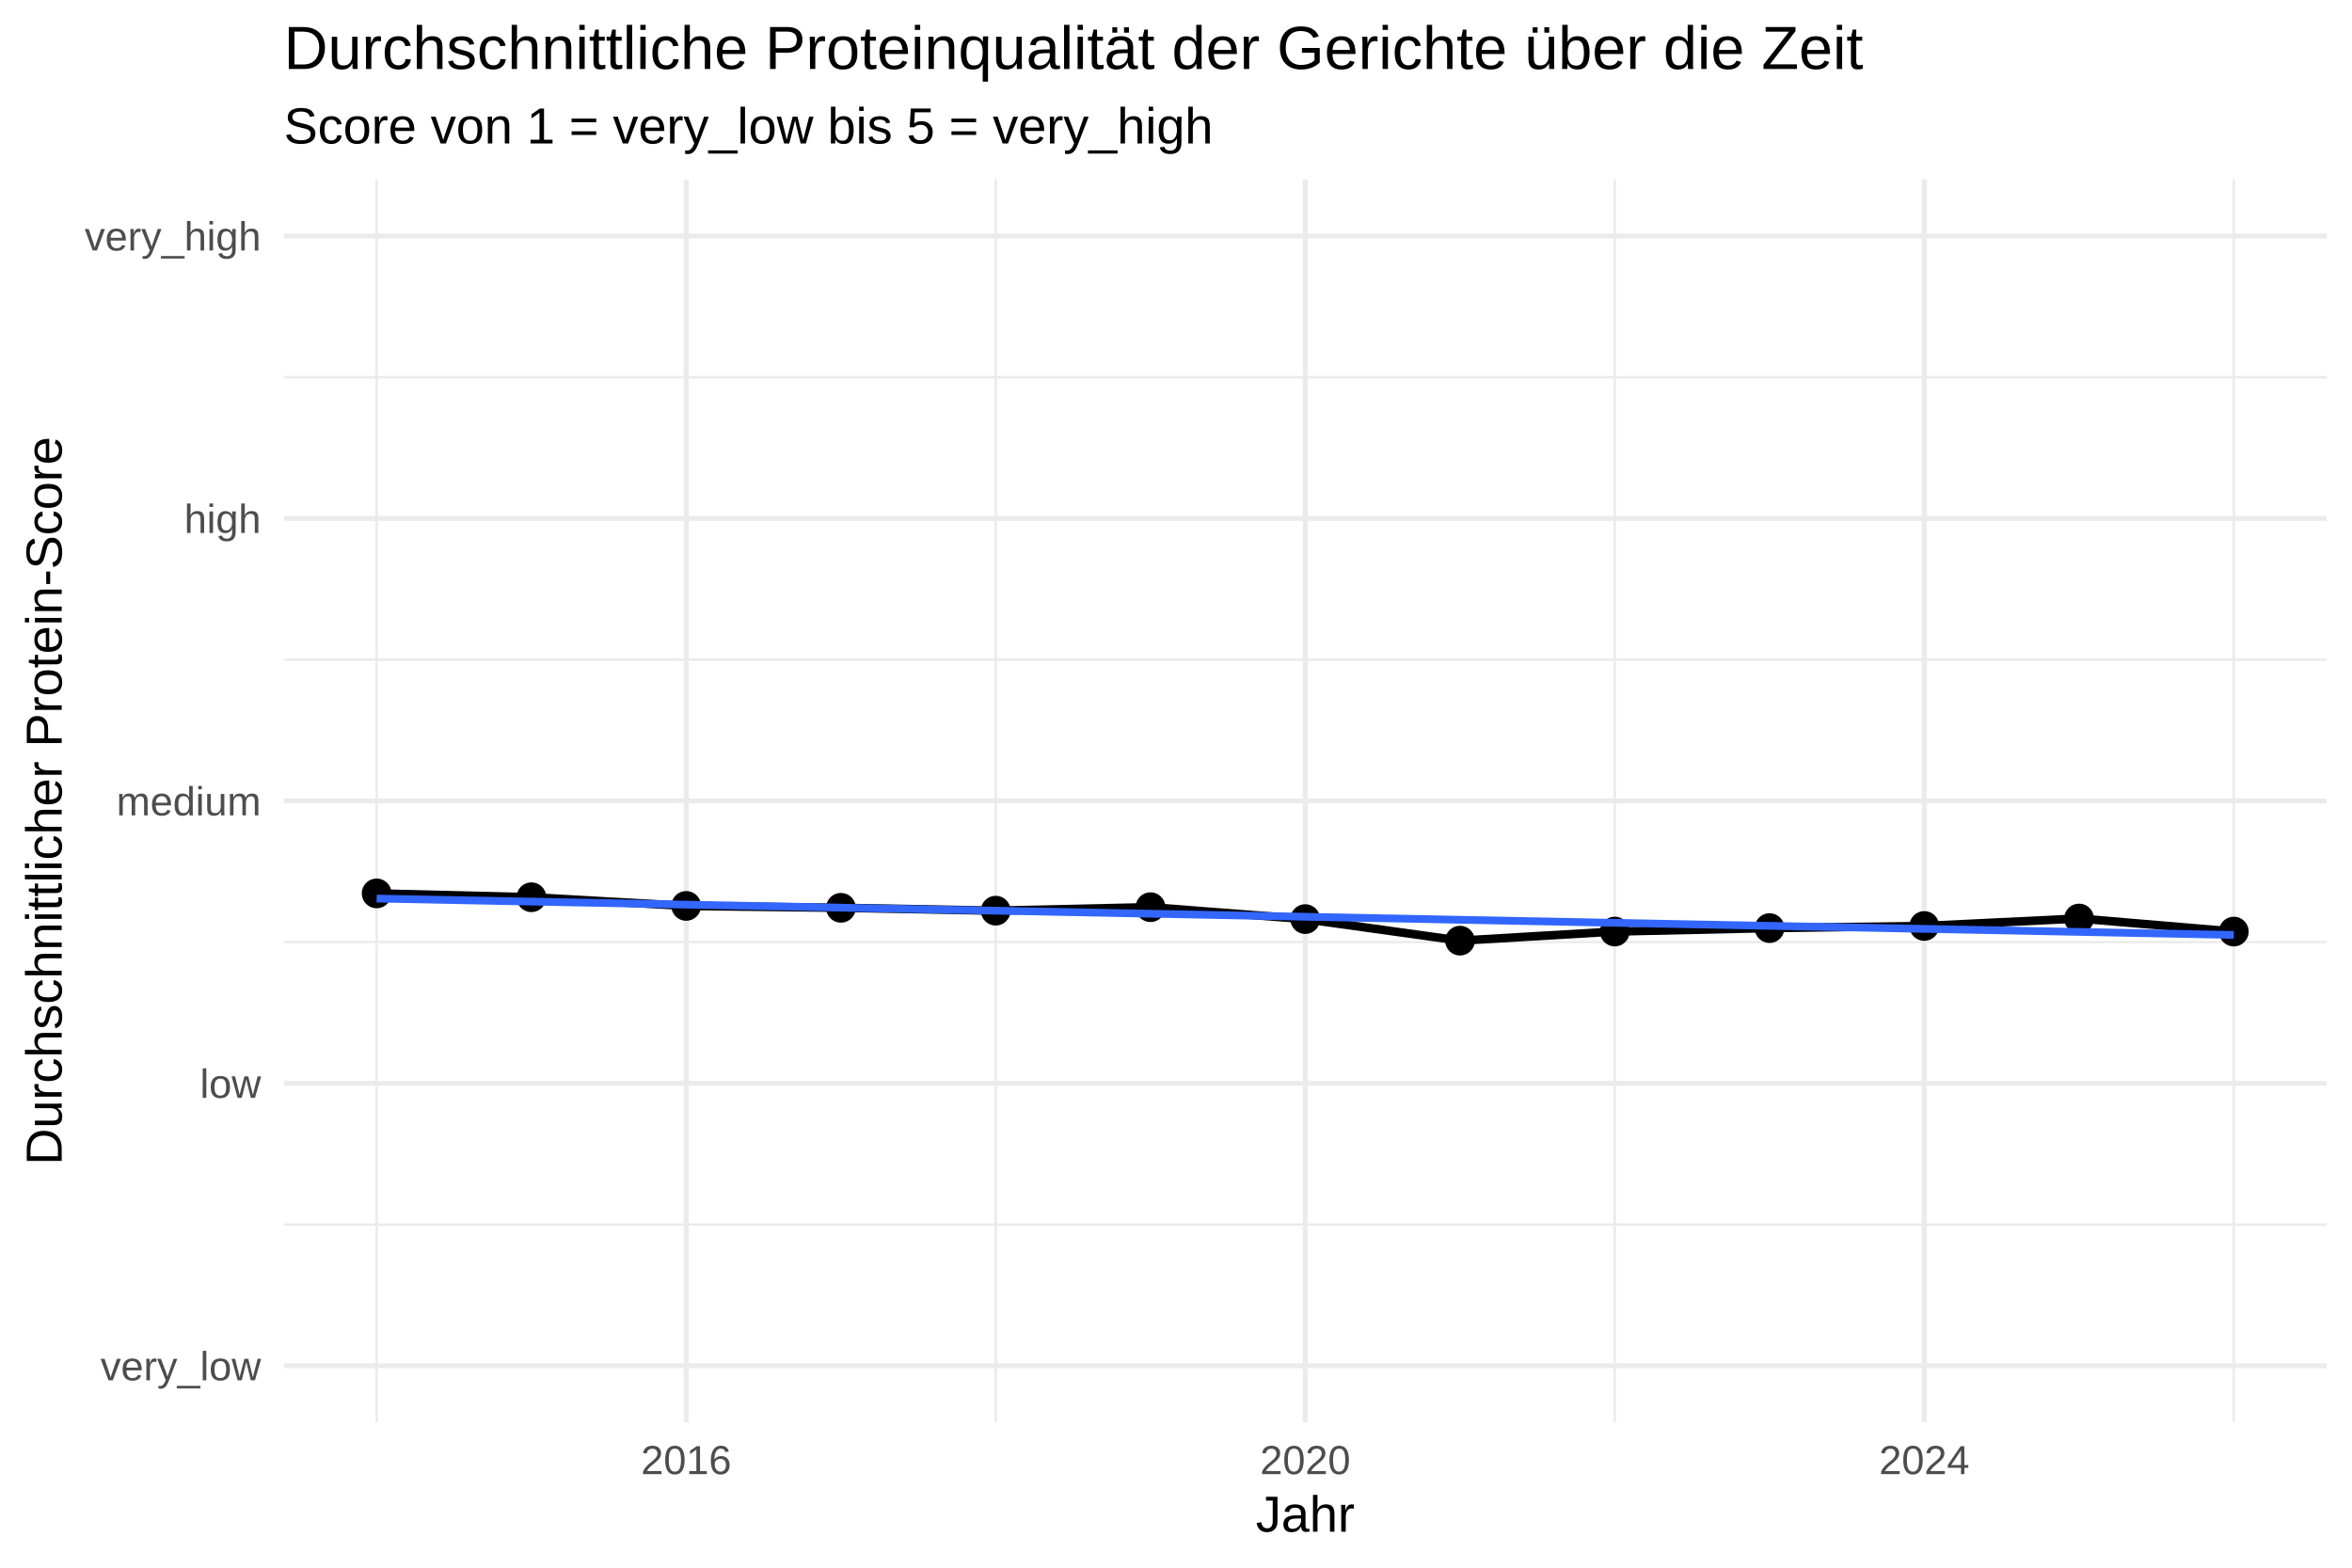
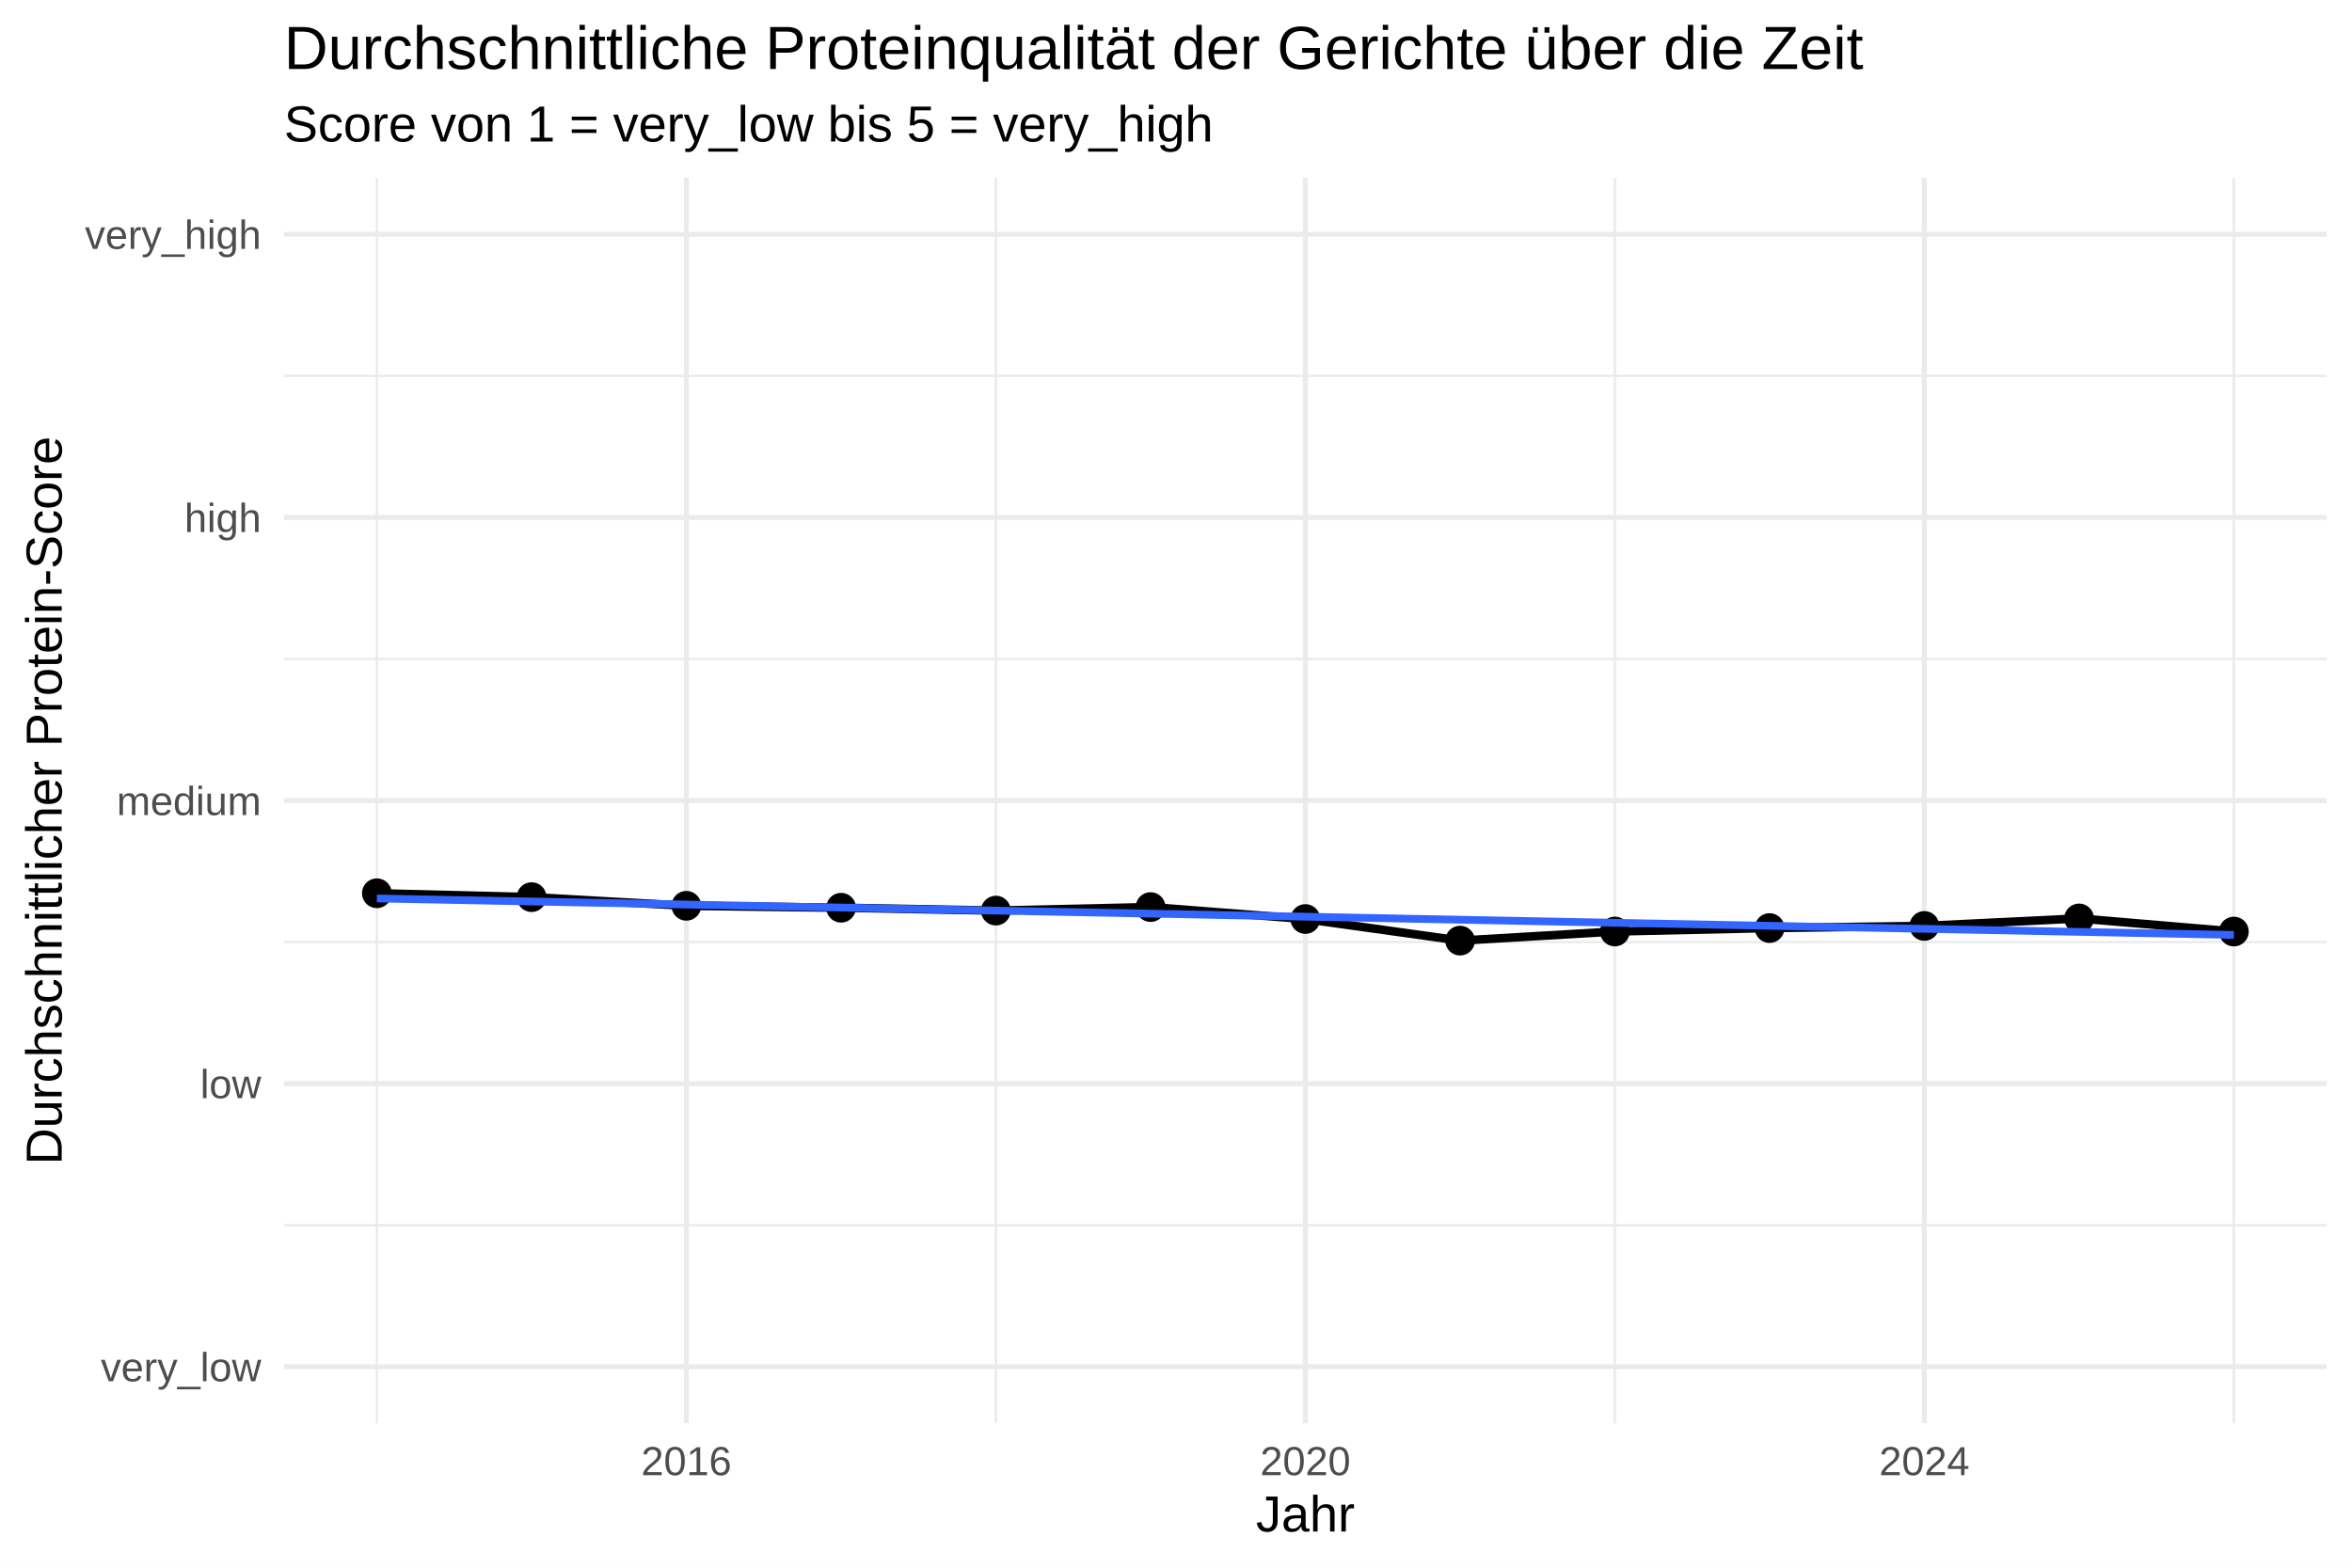
<svg xmlns="http://www.w3.org/2000/svg" width="648.00pt" height="432.00pt" viewBox="0 0 648.00 432.00">
  <g class="svglite">
    <defs>
      <style type="text/css">
    .svglite line, .svglite polyline, .svglite polygon, .svglite path, .svglite rect, .svglite circle {
      fill: none;
      stroke: #000000;
      stroke-linecap: round;
      stroke-linejoin: round;
      stroke-miterlimit: 10.00;
    }
    .svglite text {
      white-space: pre;
    }
    .svglite g.glyphgroup path {
      fill: inherit;
      stroke: none;
    }
  </style>
    </defs>
    <rect width="100%" height="100%" style="stroke: none; fill: #FFFFFF;" />
    <defs>
      <clipPath id="cpMC4wMHw2NDguMDB8MC4wMHw0MzIuMDA=">
        <rect x="0.00" y="0.00" width="648.00" height="432.00" />
      </clipPath>
    </defs>
    <g clip-path="url(#cpMC4wMHw2NDguMDB8MC4wMHw0MzIuMDA=)">
-       <rect x="0.00" y="0.00" width="648.00" height="432.00" style="stroke-width: 1.36; stroke: none; fill: #FFFFFF;" />
+       <rect x="0.00" y="0" width="648.00" height="432.00" style="stroke-width: 1.36; stroke: none; fill: #FFFFFF;" />
    </g>
    <defs>
-       <clipPath id="cpNzguMTl8NjQxLjAzfDQ5LjQ2fDM5MS45Mw==">
-         <rect x="78.19" y="49.46" width="562.84" height="342.47" />
+       <clipPath id="cpNzguMjR8NjQxLjAzfDQ4Ljk4fDM5Mi4yMg==">
+         <rect x="78.24" y="48.98" width="562.78" height="343.25" />
      </clipPath>
    </defs>
-     <g clip-path="url(#cpNzguMTl8NjQxLjAzfDQ5LjQ2fDM5MS45Mw==)">
-       <polyline points="78.19,337.44 641.03,337.44 " style="stroke-width: 0.68; stroke: #EBEBEB; stroke-linecap: butt;" />
-       <polyline points="78.19,259.61 641.03,259.61 " style="stroke-width: 0.68; stroke: #EBEBEB; stroke-linecap: butt;" />
-       <polyline points="78.19,181.77 641.03,181.77 " style="stroke-width: 0.68; stroke: #EBEBEB; stroke-linecap: butt;" />
-       <polyline points="78.19,103.94 641.03,103.94 " style="stroke-width: 0.68; stroke: #EBEBEB; stroke-linecap: butt;" />
-       <polyline points="103.77,391.93 103.77,49.46 " style="stroke-width: 0.68; stroke: #EBEBEB; stroke-linecap: butt;" />
-       <polyline points="274.33,391.93 274.33,49.46 " style="stroke-width: 0.68; stroke: #EBEBEB; stroke-linecap: butt;" />
-       <polyline points="444.89,391.93 444.89,49.46 " style="stroke-width: 0.68; stroke: #EBEBEB; stroke-linecap: butt;" />
-       <polyline points="615.44,391.93 615.44,49.46 " style="stroke-width: 0.68; stroke: #EBEBEB; stroke-linecap: butt;" />
-       <polyline points="78.19,376.36 641.03,376.36 " style="stroke-width: 1.36; stroke: #EBEBEB; stroke-linecap: butt;" />
-       <polyline points="78.19,298.53 641.03,298.53 " style="stroke-width: 1.36; stroke: #EBEBEB; stroke-linecap: butt;" />
-       <polyline points="78.19,220.69 641.03,220.69 " style="stroke-width: 1.36; stroke: #EBEBEB; stroke-linecap: butt;" />
-       <polyline points="78.19,142.86 641.03,142.86 " style="stroke-width: 1.36; stroke: #EBEBEB; stroke-linecap: butt;" />
-       <polyline points="78.19,65.02 641.03,65.02 " style="stroke-width: 1.36; stroke: #EBEBEB; stroke-linecap: butt;" />
-       <polyline points="189.05,391.93 189.05,49.46 " style="stroke-width: 1.36; stroke: #EBEBEB; stroke-linecap: butt;" />
-       <polyline points="359.61,391.93 359.61,49.46 " style="stroke-width: 1.36; stroke: #EBEBEB; stroke-linecap: butt;" />
-       <polyline points="530.16,391.93 530.16,49.46 " style="stroke-width: 1.36; stroke: #EBEBEB; stroke-linecap: butt;" />
-       <polyline points="103.77,246.19 146.41,247.25 189.05,249.64 231.69,250.16 274.33,250.95 316.97,249.99 359.61,253.27 402.25,259.21 444.89,256.70 487.53,255.75 530.16,255.17 572.80,253.11 615.44,256.71 " style="stroke-width: 2.35; stroke-linecap: butt;" />
-       <circle cx="103.77" cy="246.19" r="3.65" style="stroke-width: 0.90; fill: #000000;" />
-       <circle cx="146.41" cy="247.25" r="3.65" style="stroke-width: 0.90; fill: #000000;" />
-       <circle cx="189.05" cy="249.64" r="3.65" style="stroke-width: 0.90; fill: #000000;" />
-       <circle cx="231.69" cy="250.16" r="3.65" style="stroke-width: 0.90; fill: #000000;" />
-       <circle cx="274.33" cy="250.95" r="3.65" style="stroke-width: 0.90; fill: #000000;" />
-       <circle cx="316.97" cy="249.99" r="3.65" style="stroke-width: 0.90; fill: #000000;" />
-       <circle cx="359.61" cy="253.27" r="3.65" style="stroke-width: 0.90; fill: #000000;" />
-       <circle cx="402.25" cy="259.21" r="3.65" style="stroke-width: 0.90; fill: #000000;" />
-       <circle cx="444.89" cy="256.70" r="3.65" style="stroke-width: 0.90; fill: #000000;" />
-       <circle cx="487.53" cy="255.75" r="3.65" style="stroke-width: 0.90; fill: #000000;" />
-       <circle cx="530.16" cy="255.17" r="3.65" style="stroke-width: 0.90; fill: #000000;" />
-       <circle cx="572.80" cy="253.11" r="3.65" style="stroke-width: 0.90; fill: #000000;" />
-       <circle cx="615.44" cy="256.71" r="3.65" style="stroke-width: 0.90; fill: #000000;" />
-       <polyline points="103.77,247.61 110.25,247.74 116.73,247.86 123.20,247.99 129.68,248.12 136.16,248.25 142.63,248.37 149.11,248.50 155.59,248.63 162.06,248.75 168.54,248.88 175.02,249.01 181.49,249.13 187.97,249.26 194.45,249.39 200.92,249.51 207.40,249.64 213.88,249.77 220.36,249.89 226.83,250.02 233.31,250.15 239.79,250.28 246.26,250.40 252.74,250.53 259.22,250.66 265.69,250.78 272.17,250.91 278.65,251.04 285.12,251.16 291.60,251.29 298.08,251.42 304.55,251.54 311.03,251.67 317.51,251.80 323.98,251.92 330.46,252.05 336.94,252.18 343.42,252.31 349.89,252.43 356.37,252.56 362.85,252.69 369.32,252.81 375.80,252.94 382.28,253.07 388.75,253.19 395.23,253.32 401.71,253.45 408.18,253.57 414.66,253.70 421.14,253.83 427.61,253.95 434.09,254.08 440.57,254.21 447.04,254.33 453.52,254.46 460.00,254.59 466.48,254.72 472.95,254.84 479.43,254.97 485.91,255.10 492.38,255.22 498.86,255.35 505.34,255.48 511.81,255.60 518.29,255.73 524.77,255.86 531.24,255.98 537.72,256.11 544.20,256.24 550.67,256.36 557.15,256.49 563.63,256.62 570.10,256.75 576.58,256.87 583.06,257.00 589.54,257.13 596.01,257.25 602.49,257.38 608.97,257.51 615.44,257.63 " style="stroke-width: 2.13; stroke: #3366FF; stroke-linecap: butt;" />
+     <g clip-path="url(#cpNzguMjR8NjQxLjAzfDQ4Ljk4fDM5Mi4yMg==)">
+       <polyline points="78.24,337.62 641.03,337.62 " style="stroke-width: 0.68; stroke: #EBEBEB; stroke-linecap: butt;" />
+       <polyline points="78.24,259.61 641.03,259.61 " style="stroke-width: 0.68; stroke: #EBEBEB; stroke-linecap: butt;" />
+       <polyline points="78.24,181.59 641.03,181.59 " style="stroke-width: 0.68; stroke: #EBEBEB; stroke-linecap: butt;" />
+       <polyline points="78.24,103.58 641.03,103.58 " style="stroke-width: 0.68; stroke: #EBEBEB; stroke-linecap: butt;" />
+       <polyline points="103.83,392.22 103.83,48.98 " style="stroke-width: 0.68; stroke: #EBEBEB; stroke-linecap: butt;" />
+       <polyline points="274.37,392.22 274.37,48.98 " style="stroke-width: 0.68; stroke: #EBEBEB; stroke-linecap: butt;" />
+       <polyline points="444.91,392.22 444.91,48.98 " style="stroke-width: 0.68; stroke: #EBEBEB; stroke-linecap: butt;" />
+       <polyline points="615.45,392.22 615.45,48.98 " style="stroke-width: 0.68; stroke: #EBEBEB; stroke-linecap: butt;" />
+       <polyline points="78.24,376.62 641.03,376.62 " style="stroke-width: 1.36; stroke: #EBEBEB; stroke-linecap: butt;" />
+       <polyline points="78.24,298.61 641.03,298.61 " style="stroke-width: 1.36; stroke: #EBEBEB; stroke-linecap: butt;" />
+       <polyline points="78.24,220.60 641.03,220.60 " style="stroke-width: 1.36; stroke: #EBEBEB; stroke-linecap: butt;" />
+       <polyline points="78.24,142.59 641.03,142.59 " style="stroke-width: 1.36; stroke: #EBEBEB; stroke-linecap: butt;" />
+       <polyline points="78.24,64.58 641.03,64.58 " style="stroke-width: 1.36; stroke: #EBEBEB; stroke-linecap: butt;" />
+       <polyline points="189.10,392.22 189.10,48.98 " style="stroke-width: 1.36; stroke: #EBEBEB; stroke-linecap: butt;" />
+       <polyline points="359.64,392.22 359.64,48.98 " style="stroke-width: 1.36; stroke: #EBEBEB; stroke-linecap: butt;" />
+       <polyline points="530.18,392.22 530.18,48.98 " style="stroke-width: 1.36; stroke: #EBEBEB; stroke-linecap: butt;" />
+       <polyline points="103.83,246.15 146.46,247.22 189.10,249.61 231.73,250.14 274.37,250.93 317.00,249.96 359.64,253.25 402.27,259.20 444.91,256.69 487.54,255.74 530.18,255.16 572.81,253.09 615.45,256.70 " style="stroke-width: 2.35; stroke-linecap: butt;" />
+       <circle cx="103.83" cy="246.15" r="3.65" style="stroke-width: 0.90; fill: #000000;" />
+       <circle cx="146.46" cy="247.22" r="3.65" style="stroke-width: 0.90; fill: #000000;" />
+       <circle cx="189.10" cy="249.61" r="3.65" style="stroke-width: 0.90; fill: #000000;" />
+       <circle cx="231.73" cy="250.14" r="3.65" style="stroke-width: 0.90; fill: #000000;" />
+       <circle cx="274.37" cy="250.93" r="3.65" style="stroke-width: 0.90; fill: #000000;" />
+       <circle cx="317.00" cy="249.96" r="3.65" style="stroke-width: 0.90; fill: #000000;" />
+       <circle cx="359.64" cy="253.25" r="3.65" style="stroke-width: 0.90; fill: #000000;" />
+       <circle cx="402.27" cy="259.20" r="3.65" style="stroke-width: 0.90; fill: #000000;" />
+       <circle cx="444.91" cy="256.69" r="3.65" style="stroke-width: 0.90; fill: #000000;" />
+       <circle cx="487.54" cy="255.74" r="3.65" style="stroke-width: 0.90; fill: #000000;" />
+       <circle cx="530.18" cy="255.16" r="3.65" style="stroke-width: 0.90; fill: #000000;" />
+       <circle cx="572.81" cy="253.09" r="3.65" style="stroke-width: 0.90; fill: #000000;" />
+       <circle cx="615.45" cy="256.70" r="3.65" style="stroke-width: 0.90; fill: #000000;" />
+       <polyline points="103.83,247.58 110.30,247.71 116.78,247.84 123.25,247.96 129.73,248.09 136.21,248.22 142.68,248.34 149.16,248.47 155.63,248.60 162.11,248.73 168.59,248.85 175.06,248.98 181.54,249.11 188.02,249.23 194.49,249.36 200.97,249.49 207.44,249.62 213.92,249.74 220.40,249.87 226.87,250.00 233.35,250.12 239.83,250.25 246.30,250.38 252.78,250.51 259.25,250.63 265.73,250.76 272.21,250.89 278.68,251.01 285.16,251.14 291.63,251.27 298.11,251.40 304.59,251.52 311.06,251.65 317.54,251.78 324.02,251.90 330.49,252.03 336.97,252.16 343.44,252.29 349.92,252.41 356.40,252.54 362.87,252.67 369.35,252.79 375.83,252.92 382.30,253.05 388.78,253.18 395.25,253.30 401.73,253.43 408.21,253.56 414.68,253.68 421.16,253.81 427.64,253.94 434.11,254.07 440.59,254.19 447.06,254.32 453.54,254.45 460.02,254.57 466.49,254.70 472.97,254.83 479.44,254.96 485.92,255.08 492.40,255.21 498.87,255.34 505.35,255.46 511.83,255.59 518.30,255.72 524.78,255.85 531.25,255.97 537.73,256.10 544.21,256.23 550.68,256.35 557.16,256.48 563.64,256.61 570.11,256.74 576.59,256.86 583.06,256.99 589.54,257.12 596.02,257.24 602.49,257.37 608.97,257.50 615.45,257.63 " style="stroke-width: 2.13; stroke: #3366FF; stroke-linecap: butt;" />
    </g>
    <g clip-path="url(#cpMC4wMHw2NDguMDB8MC4wMHw0MzIuMDA=)">
-       <text x="71.91" y="380.37" text-anchor="end" style="font-size: 11.20px;fill: #4D4D4D; font-family: &quot;Arial&quot;;" textLength="44.12px" lengthAdjust="spacingAndGlyphs">very_low</text>
-       <text x="71.91" y="302.53" text-anchor="end" style="font-size: 11.20px;fill: #4D4D4D; font-family: &quot;Arial&quot;;" textLength="16.78px" lengthAdjust="spacingAndGlyphs">low</text>
-       <text x="71.91" y="224.70" text-anchor="end" style="font-size: 11.20px;fill: #4D4D4D; font-family: &quot;Arial&quot;;" textLength="39.77px" lengthAdjust="spacingAndGlyphs">medium</text>
-       <text x="71.91" y="146.86" text-anchor="end" style="font-size: 11.20px;fill: #4D4D4D; font-family: &quot;Arial&quot;;" textLength="21.14px" lengthAdjust="spacingAndGlyphs">high</text>
-       <text x="71.91" y="69.03" text-anchor="end" style="font-size: 11.20px;fill: #4D4D4D; font-family: &quot;Arial&quot;;" textLength="48.48px" lengthAdjust="spacingAndGlyphs">very_high</text>
-       <text x="189.05" y="406.22" text-anchor="middle" style="font-size: 11.20px;fill: #4D4D4D; font-family: &quot;Arial&quot;;" textLength="24.88px" lengthAdjust="spacingAndGlyphs">2016</text>
-       <text x="359.61" y="406.22" text-anchor="middle" style="font-size: 11.20px;fill: #4D4D4D; font-family: &quot;Arial&quot;;" textLength="24.88px" lengthAdjust="spacingAndGlyphs">2020</text>
-       <text x="530.16" y="406.22" text-anchor="middle" style="font-size: 11.20px;fill: #4D4D4D; font-family: &quot;Arial&quot;;" textLength="24.88px" lengthAdjust="spacingAndGlyphs">2024</text>
-       <text x="359.61" y="422.08" text-anchor="middle" style="font-size: 14.00px; font-family: &quot;Arial&quot;;" textLength="27.22px" lengthAdjust="spacingAndGlyphs">Jahr</text>
-       <text transform="translate(17.00,220.69) rotate(-90)" text-anchor="middle" style="font-size: 14.00px; font-family: &quot;Arial&quot;;" textLength="200.67px" lengthAdjust="spacingAndGlyphs">Durchschnittlicher Protein-Score</text>
-       <text x="78.19" y="39.54" style="font-size: 14.00px; font-family: &quot;Arial&quot;;" textLength="255.94px" lengthAdjust="spacingAndGlyphs">Score von 1 = very_low bis 5 = very_high</text>
-       <text x="78.19" y="19.01" style="font-size: 16.80px; font-family: &quot;Arial&quot;;" textLength="435.25px" lengthAdjust="spacingAndGlyphs">Durchschnittliche Proteinqualität der Gerichte über die Zeit</text>
+       <text x="71.97" y="380.63" text-anchor="end" style="font-size: 11.20px;fill: #4D4D4D; font-family: &quot;Arial&quot;;" textLength="44.12px" lengthAdjust="spacingAndGlyphs">very_low</text>
+       <text x="71.97" y="302.62" text-anchor="end" style="font-size: 11.20px;fill: #4D4D4D; font-family: &quot;Arial&quot;;" textLength="16.78px" lengthAdjust="spacingAndGlyphs">low</text>
+       <text x="71.97" y="224.61" text-anchor="end" style="font-size: 11.20px;fill: #4D4D4D; font-family: &quot;Arial&quot;;" textLength="39.77px" lengthAdjust="spacingAndGlyphs">medium</text>
+       <text x="71.97" y="146.60" text-anchor="end" style="font-size: 11.20px;fill: #4D4D4D; font-family: &quot;Arial&quot;;" textLength="21.14px" lengthAdjust="spacingAndGlyphs">high</text>
+       <text x="71.97" y="68.58" text-anchor="end" style="font-size: 11.20px;fill: #4D4D4D; font-family: &quot;Arial&quot;;" textLength="48.48px" lengthAdjust="spacingAndGlyphs">very_high</text>
+       <text x="189.10" y="406.51" text-anchor="middle" style="font-size: 11.20px;fill: #4D4D4D; font-family: &quot;Arial&quot;;" textLength="24.88px" lengthAdjust="spacingAndGlyphs">2016</text>
+       <text x="359.64" y="406.51" text-anchor="middle" style="font-size: 11.20px;fill: #4D4D4D; font-family: &quot;Arial&quot;;" textLength="24.88px" lengthAdjust="spacingAndGlyphs">2020</text>
+       <text x="530.18" y="406.51" text-anchor="middle" style="font-size: 11.20px;fill: #4D4D4D; font-family: &quot;Arial&quot;;" textLength="24.88px" lengthAdjust="spacingAndGlyphs">2024</text>
+       <text x="359.64" y="422.03" text-anchor="middle" style="font-size: 14.00px; font-family: &quot;Arial&quot;;" textLength="27.22px" lengthAdjust="spacingAndGlyphs">Jahr</text>
+       <text transform="translate(17.00,220.60) rotate(-90)" text-anchor="middle" style="font-size: 14.00px; font-family: &quot;Arial&quot;;" textLength="200.67px" lengthAdjust="spacingAndGlyphs">Durchschnittlicher Protein-Score</text>
+       <text x="78.24" y="39.00" style="font-size: 14.00px; font-family: &quot;Arial&quot;;" textLength="255.94px" lengthAdjust="spacingAndGlyphs">Score von 1 = very_low bis 5 = very_high</text>
+       <text x="78.24" y="19.01" style="font-size: 16.80px; font-family: &quot;Arial&quot;;" textLength="435.25px" lengthAdjust="spacingAndGlyphs">Durchschnittliche Proteinqualität der Gerichte über die Zeit</text>
    </g>
  </g>
</svg>
